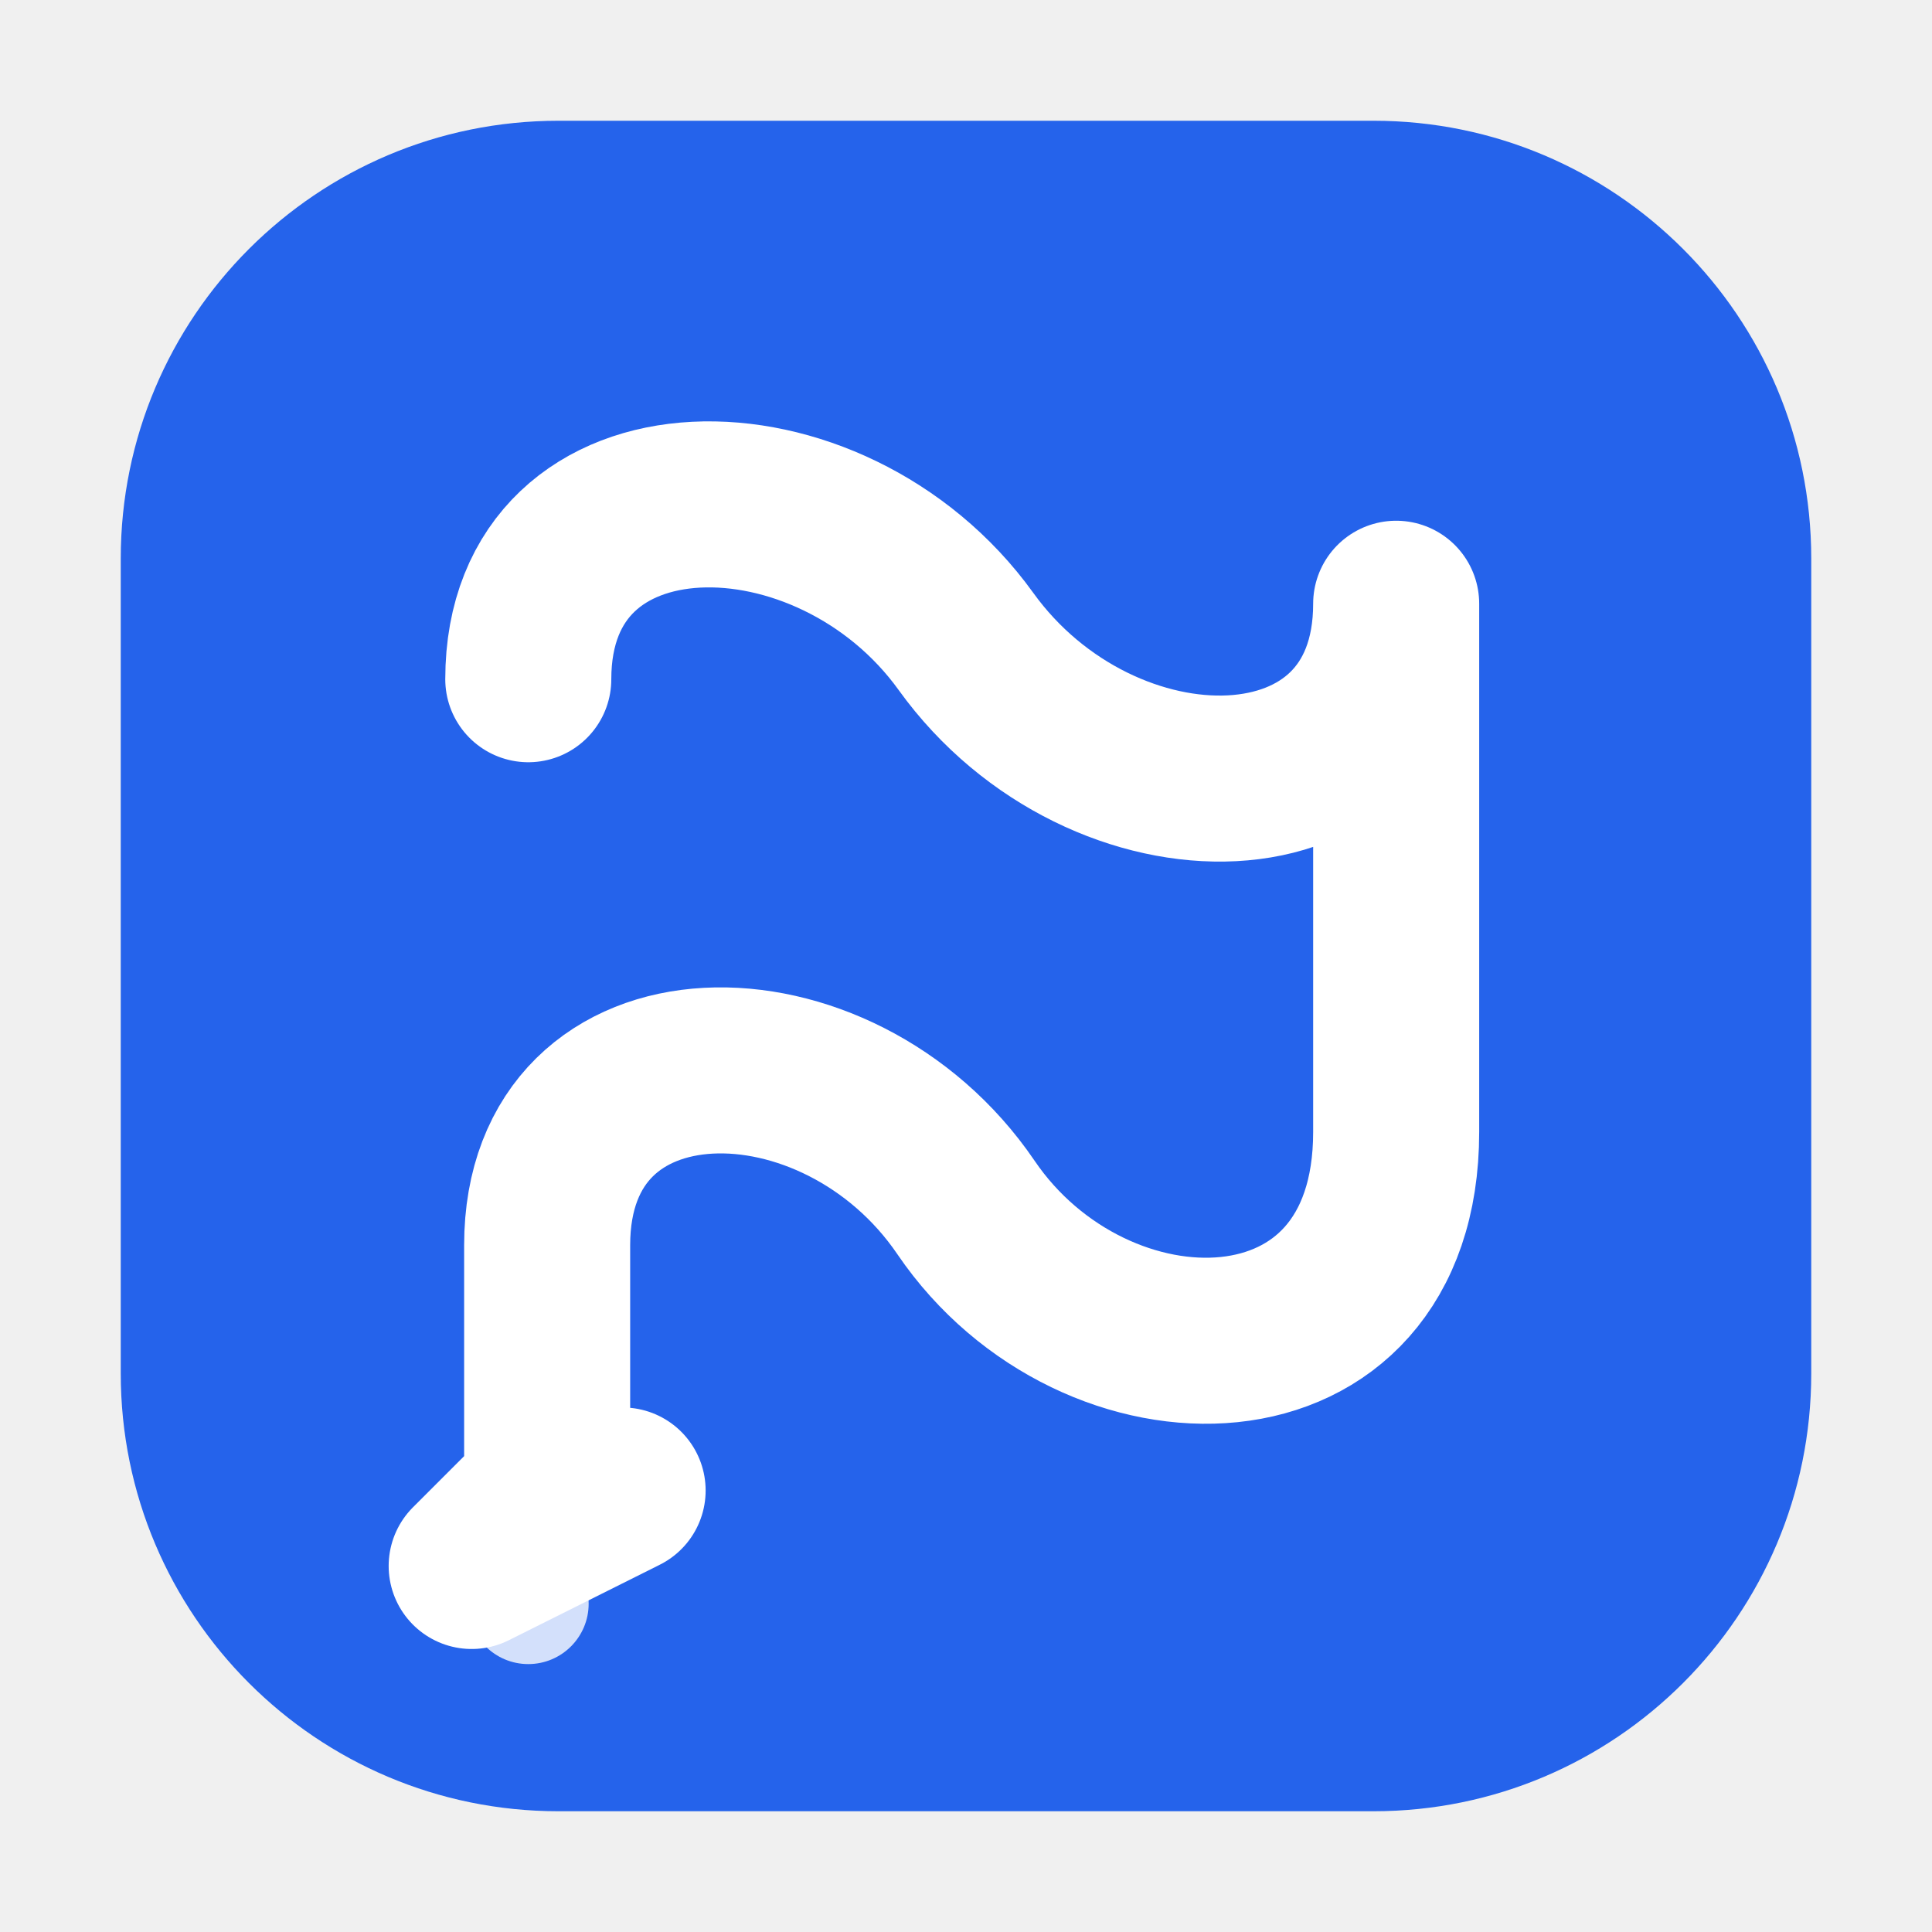
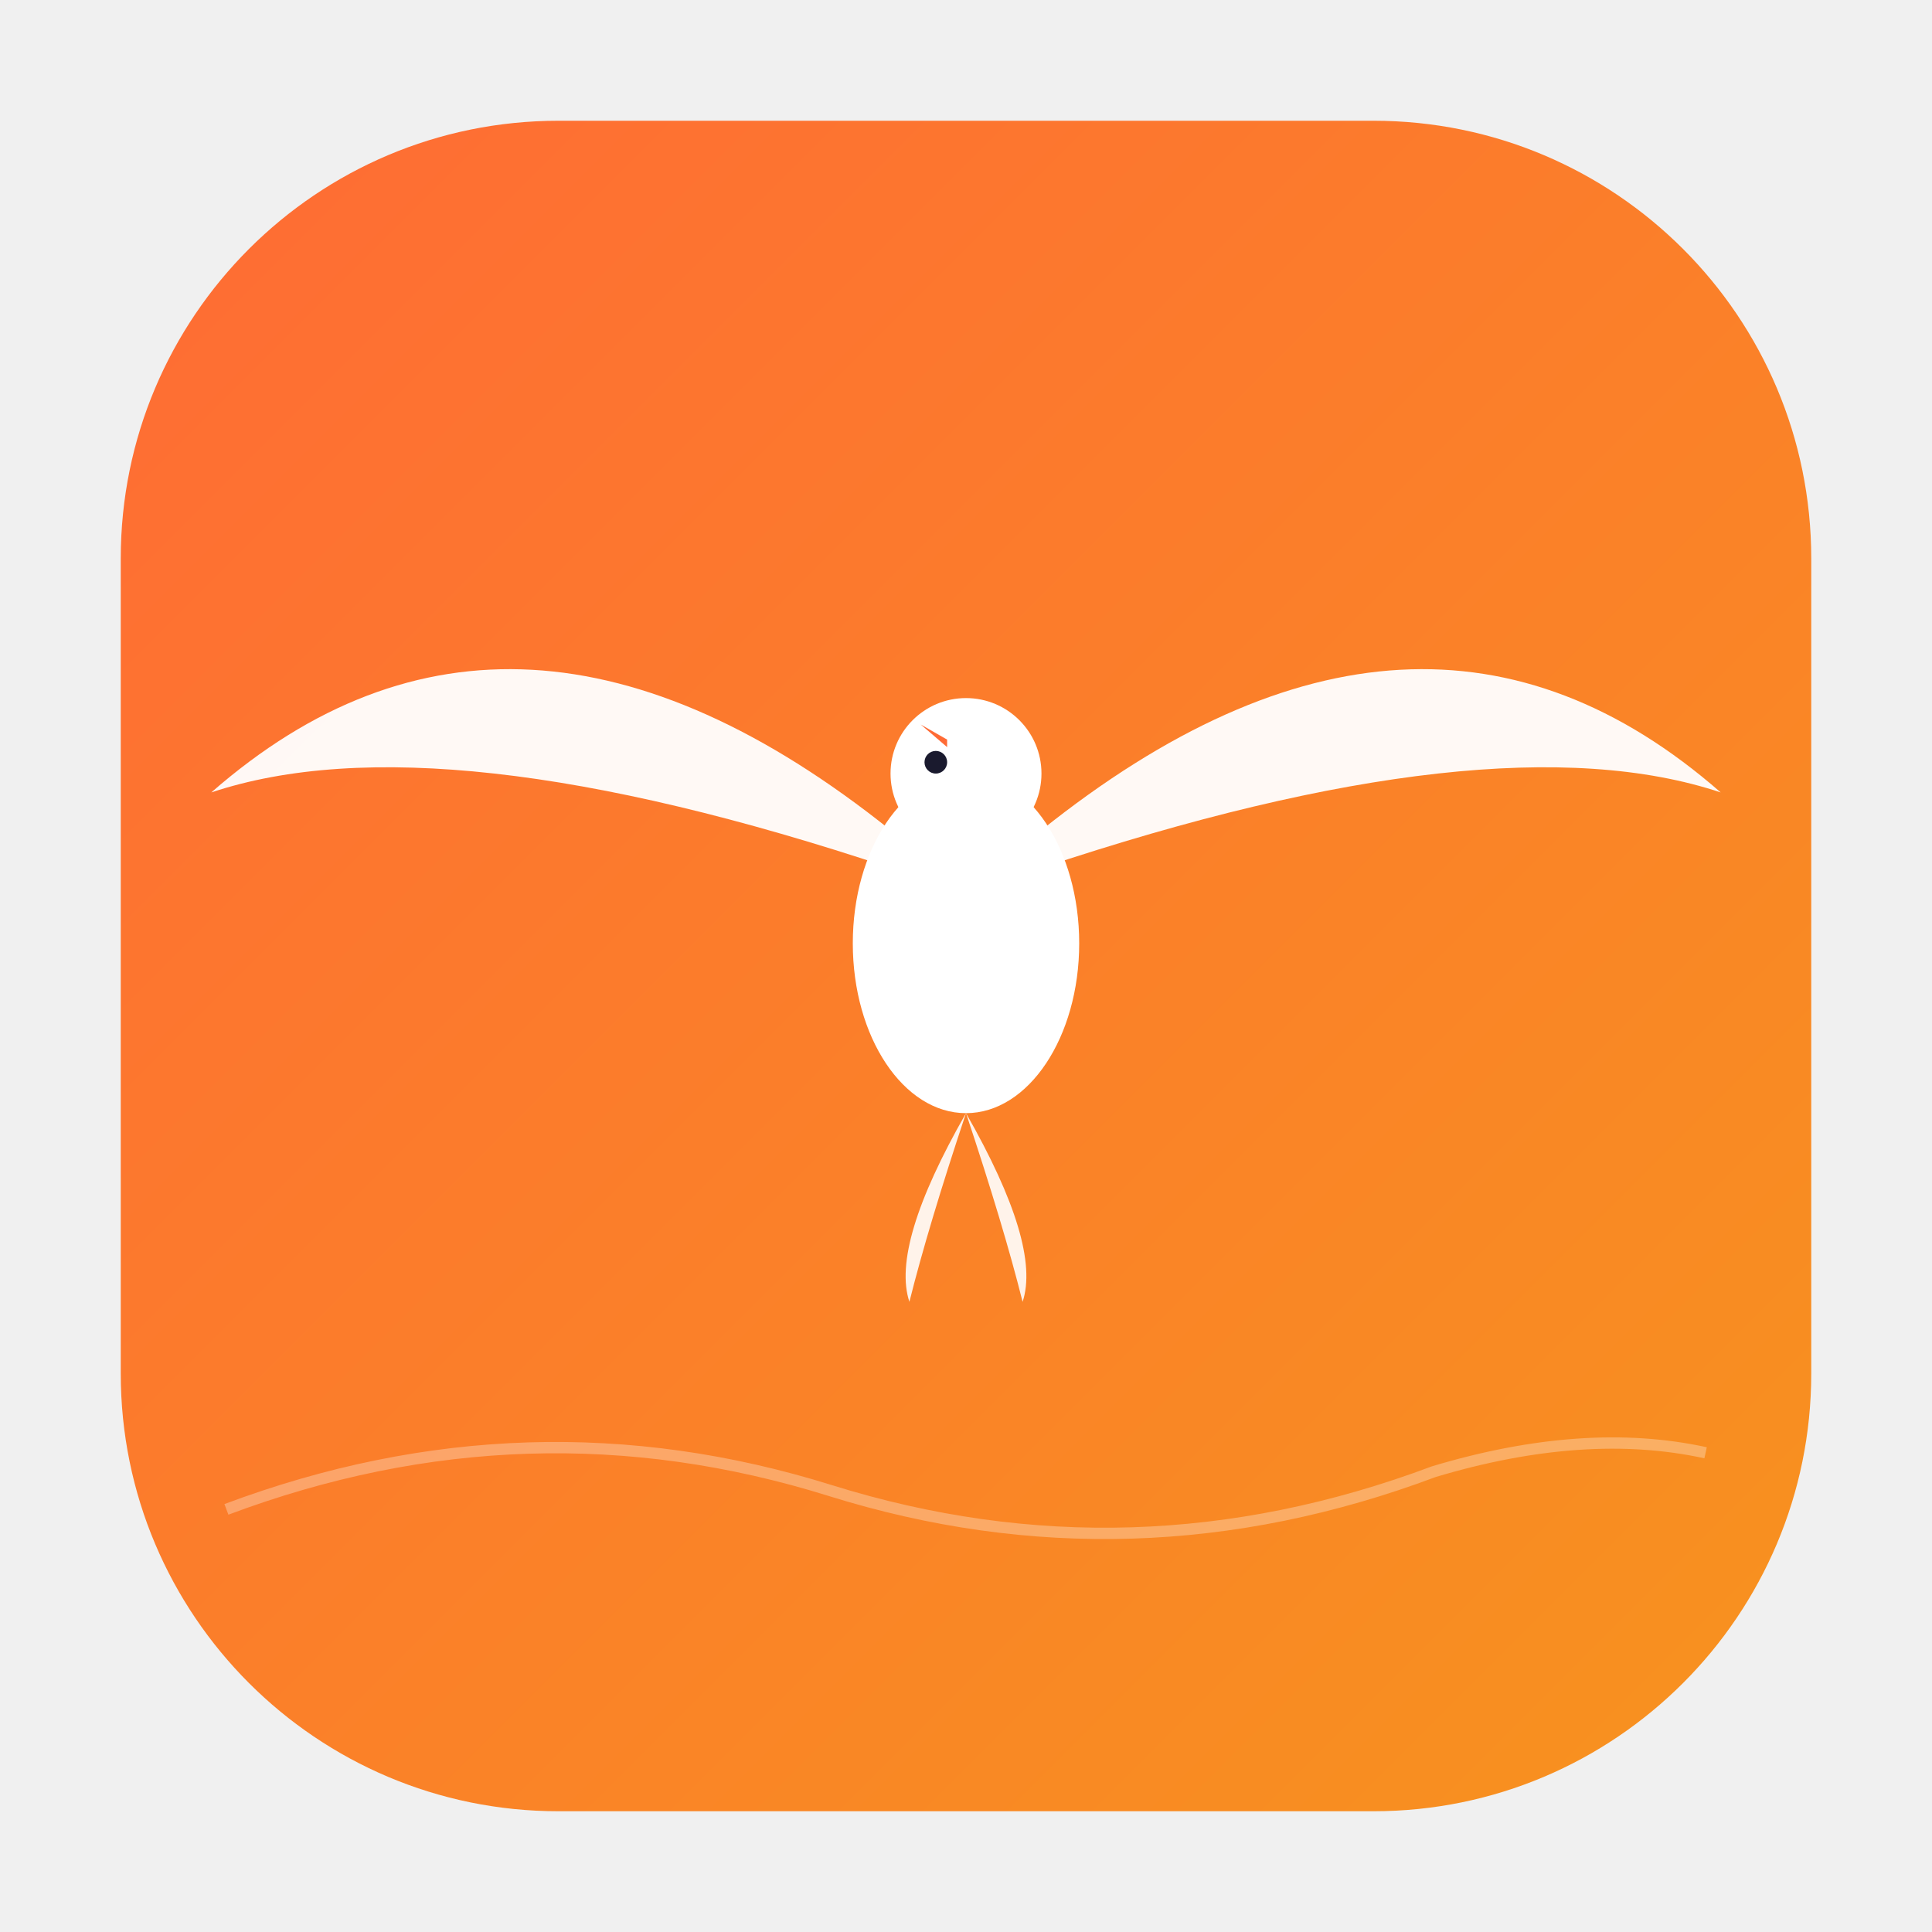
<svg xmlns="http://www.w3.org/2000/svg" viewBox="0 0 512 512">
-   <rect x="32" y="32" width="448" height="448" rx="116" fill="#2563eb" />
-   <path d="     M 140 180     C 140 120, 220 120, 256 170     C 292 220, 370 220, 370 160     L 370 300     C 370 370, 290 370, 256 320     C 222 270, 145 270, 145 330     L 145 395     L 125 415     L 165 395   " fill="none" stroke="white" stroke-width="44" stroke-linecap="round" stroke-linejoin="round" />
-   <circle cx="140" cy="425" r="16" fill="white" opacity="0.8" />
+   <defs>
+     <linearGradient id="bg" x1="0" y1="0" x2="1" y2="1">
+       <stop offset="0%" stop-color="#ff6b35" />
+       <stop offset="100%" stop-color="#f7931e" />
+     </linearGradient>
+   </defs>
+   <rect x="32" y="32" width="448" height="448" rx="116" fill="url(#bg)" />
+   <g transform="translate(256,240)">
+     <path d="M-20,-20 Q-120,-100 -200,-30 Q-140,-50 -20,-10" fill="white" opacity="0.95" />
+     <path d="M20,-20 Q120,-100 200,-30 Q140,-50 20,-10" fill="white" opacity="0.95" />
+     <ellipse cx="0" cy="10" rx="30" ry="45" fill="white" />
+     <circle cx="0" cy="-35" r="20" fill="white" />
+     <path d="M-5,-42 L-12,-48 L-5,-44Z" fill="#ff6b35" />
+     <circle cx="-8" cy="-38" r="3" fill="#1a1a2e" />
+     <path d="M0,55 Q-20,90 -15,105 Q-10,85 0,55" fill="white" opacity="0.9" />
+     <path d="M0,55 Q20,90 15,105 Q10,85 0,55" fill="white" opacity="0.9" />
+   </g>
+   <path d="M60 400 Q140 370 220 395 Q300 420 380 390 Q420 378 452 385" fill="none" stroke="white" stroke-width="3" opacity="0.3" />
</svg>
